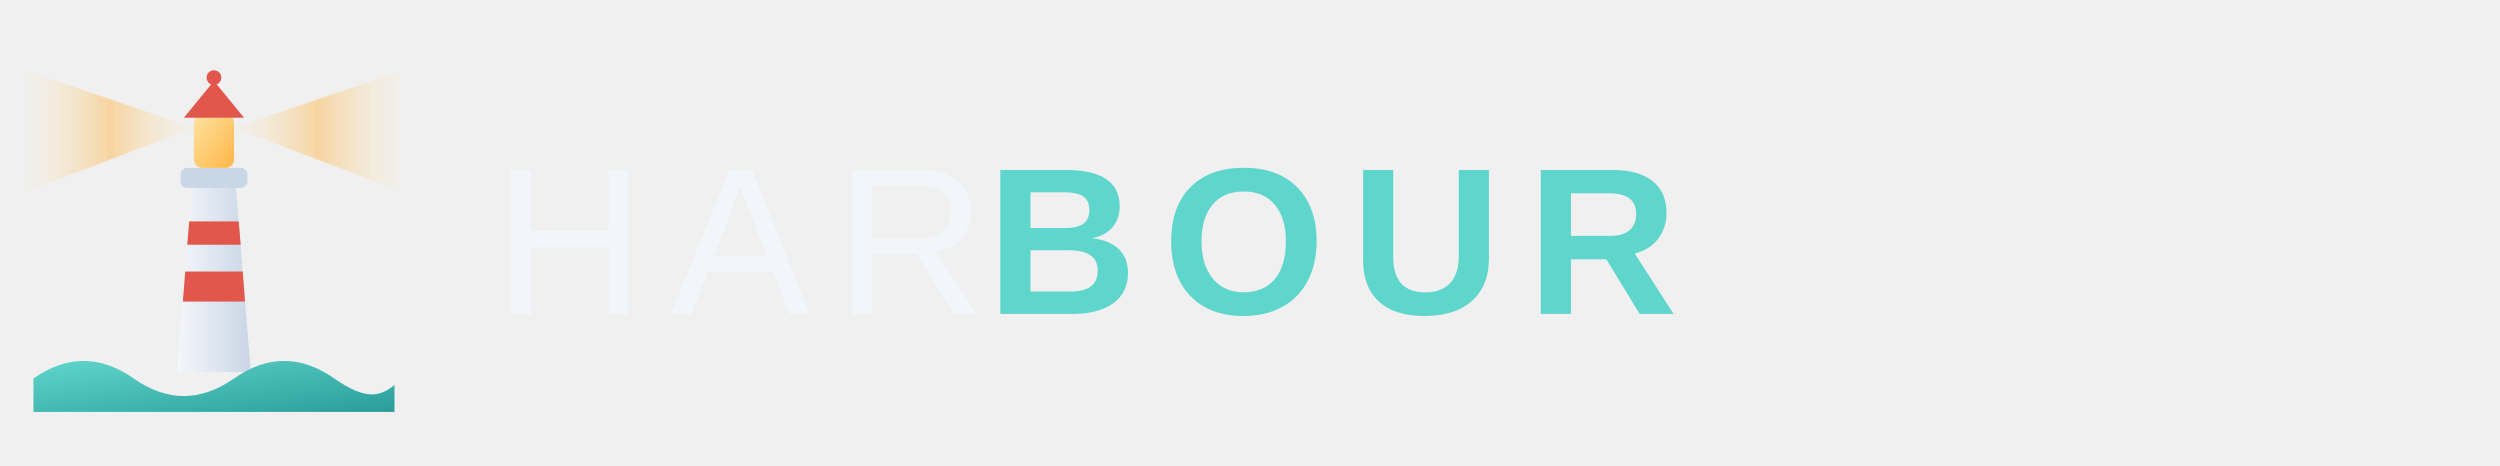
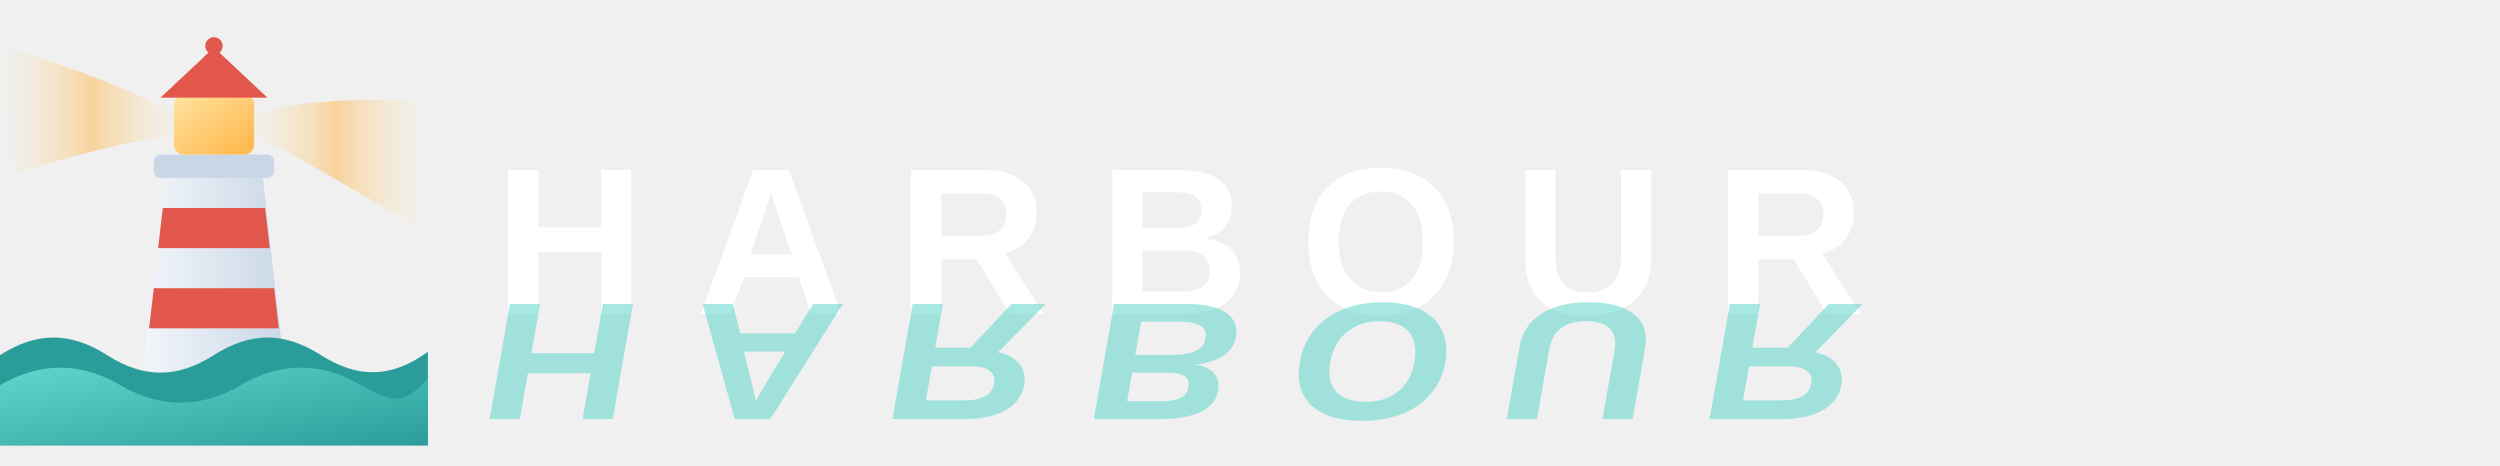
<svg xmlns="http://www.w3.org/2000/svg" viewBox="0 0 860 160" role="img">
  <g transform="translate(0 6) scale(1.15)">
    <defs>
      <linearGradient id="wBEAM" x1="0" y1="0" x2="1" y2="0">
        <stop stop-color="#ffe3a1" stop-opacity=".05" />
        <stop offset=".5" stop-color="#ffb547" stop-opacity=".55" />
        <stop offset="1" stop-color="#ffe3a1" stop-opacity=".05" />
      </linearGradient>
      <linearGradient id="wTOWER" x2="1">
        <stop stop-color="#f4f7fb" />
        <stop offset="1" stop-color="#c9d6e6" />
      </linearGradient>
      <linearGradient id="wLAMP" y2="1">
        <stop stop-color="#ffe3a1" />
        <stop offset="1" stop-color="#ffb547" />
      </linearGradient>
      <linearGradient id="wSEA" y2="1">
        <stop stop-color="#5fd6cc" />
        <stop offset="1" stop-color="#2a9d9a" />
      </linearGradient>
    </defs>
-     <path d="M58 33L8 16V52Z" fill="url(#wBEAM)" opacity=".85" />
-     <path d="M70 33L120 16V52Z" fill="url(#wBEAM)" opacity=".85" />
-     <path d="M53 106L57.5 50H70.5L75 106Z" fill="url(#wTOWER)" />
-     <path d="M55.4 76H72.6L73.3 85H54.7Z" fill="#e2574c" />
-     <path d="M56.6 61H71.4L72 68H56Z" fill="#e2574c" />
-     <rect x="54" y="45" width="20" height="6" rx="2" fill="#c9d6e6" />
-     <rect x="58" y="29" width="12" height="16" rx="2.5" fill="url(#wLAMP)" />
-     <path d="M55 30L64 19L73 30Z" fill="#e2574c" />
-     <circle cx="64" cy="18" r="2.2" fill="#e2574c" />
-     <path d="M10 108C20 101 30 101 40 108S60 115 70 108S90 101 100 108S114 113 118 110V118H10Z" fill="url(#wSEA)" />
+     <path d="M53 29C40 22 22 15 2 9C2 22 3 35 4 47C22 41 39 37 53 35Z" fill="url(#wBEAM)" opacity=".9" />
+     <path d="M75 29C89 25 106 24 126 25C126 38 125 50 124 62C106 52 89 41 75 35Z" fill="url(#wBEAM)" opacity=".9" />
+     <path d="M41 122L49.5 47H78.5L87 122Z" fill="url(#wTOWER)" />
+     <path d="M48.7 57H79.3L80.7 69H47.3Z" fill="#e2574c" />
+     <path d="M46 81H82L83.4 93H44.6Z" fill="#e2574c" />
+     <rect x="46" y="41" width="36" height="7" rx="2" fill="#c9d6e6" />
+     <rect x="52" y="23" width="24" height="18" rx="3" fill="url(#wLAMP)" />
+     <path d="M48 24L64 9L80 24Z" fill="#e2574c" />
+     <circle cx="64" cy="8.5" r="2.6" fill="#e2574c" />
+     <path d="M0 101C11 94 21 94 32 101S53 108 64 101S85 94 96 101S117 108 128 100V128H0Z" fill="#2a9d9a" />
+     <path d="M0 110C12 103 24 103 36 110S60 117 72 110S96 103 108 110S122 114 128 108V128H0Z" fill="url(#wSEA)" />
  </g>
-   <text x="170" y="108" font-family="Segoe UI,Arial,sans-serif" font-size="72" font-weight="300" letter-spacing="8.64" fill="#f2f6fb">HAR<tspan font-weight="800" fill="#5fd6cc">BOUR</tspan>
-   </text>
+   <text x="170" y="108" font-family="Segoe UI,Arial,sans-serif" font-size="72" font-weight="700" letter-spacing="17.28" fill="#ffffff">HARBOUR</text>
+   <g transform="translate(170 108) skewX(-10) scale(1 -.8) translate(-170 -103.68)" opacity=".55">
+     <text x="170" y="108" font-family="Segoe UI,Arial,sans-serif" font-size="72" font-weight="700" letter-spacing="17.28" fill="#5fd6cc">HARBOUR</text>
+   </g>
</svg>
